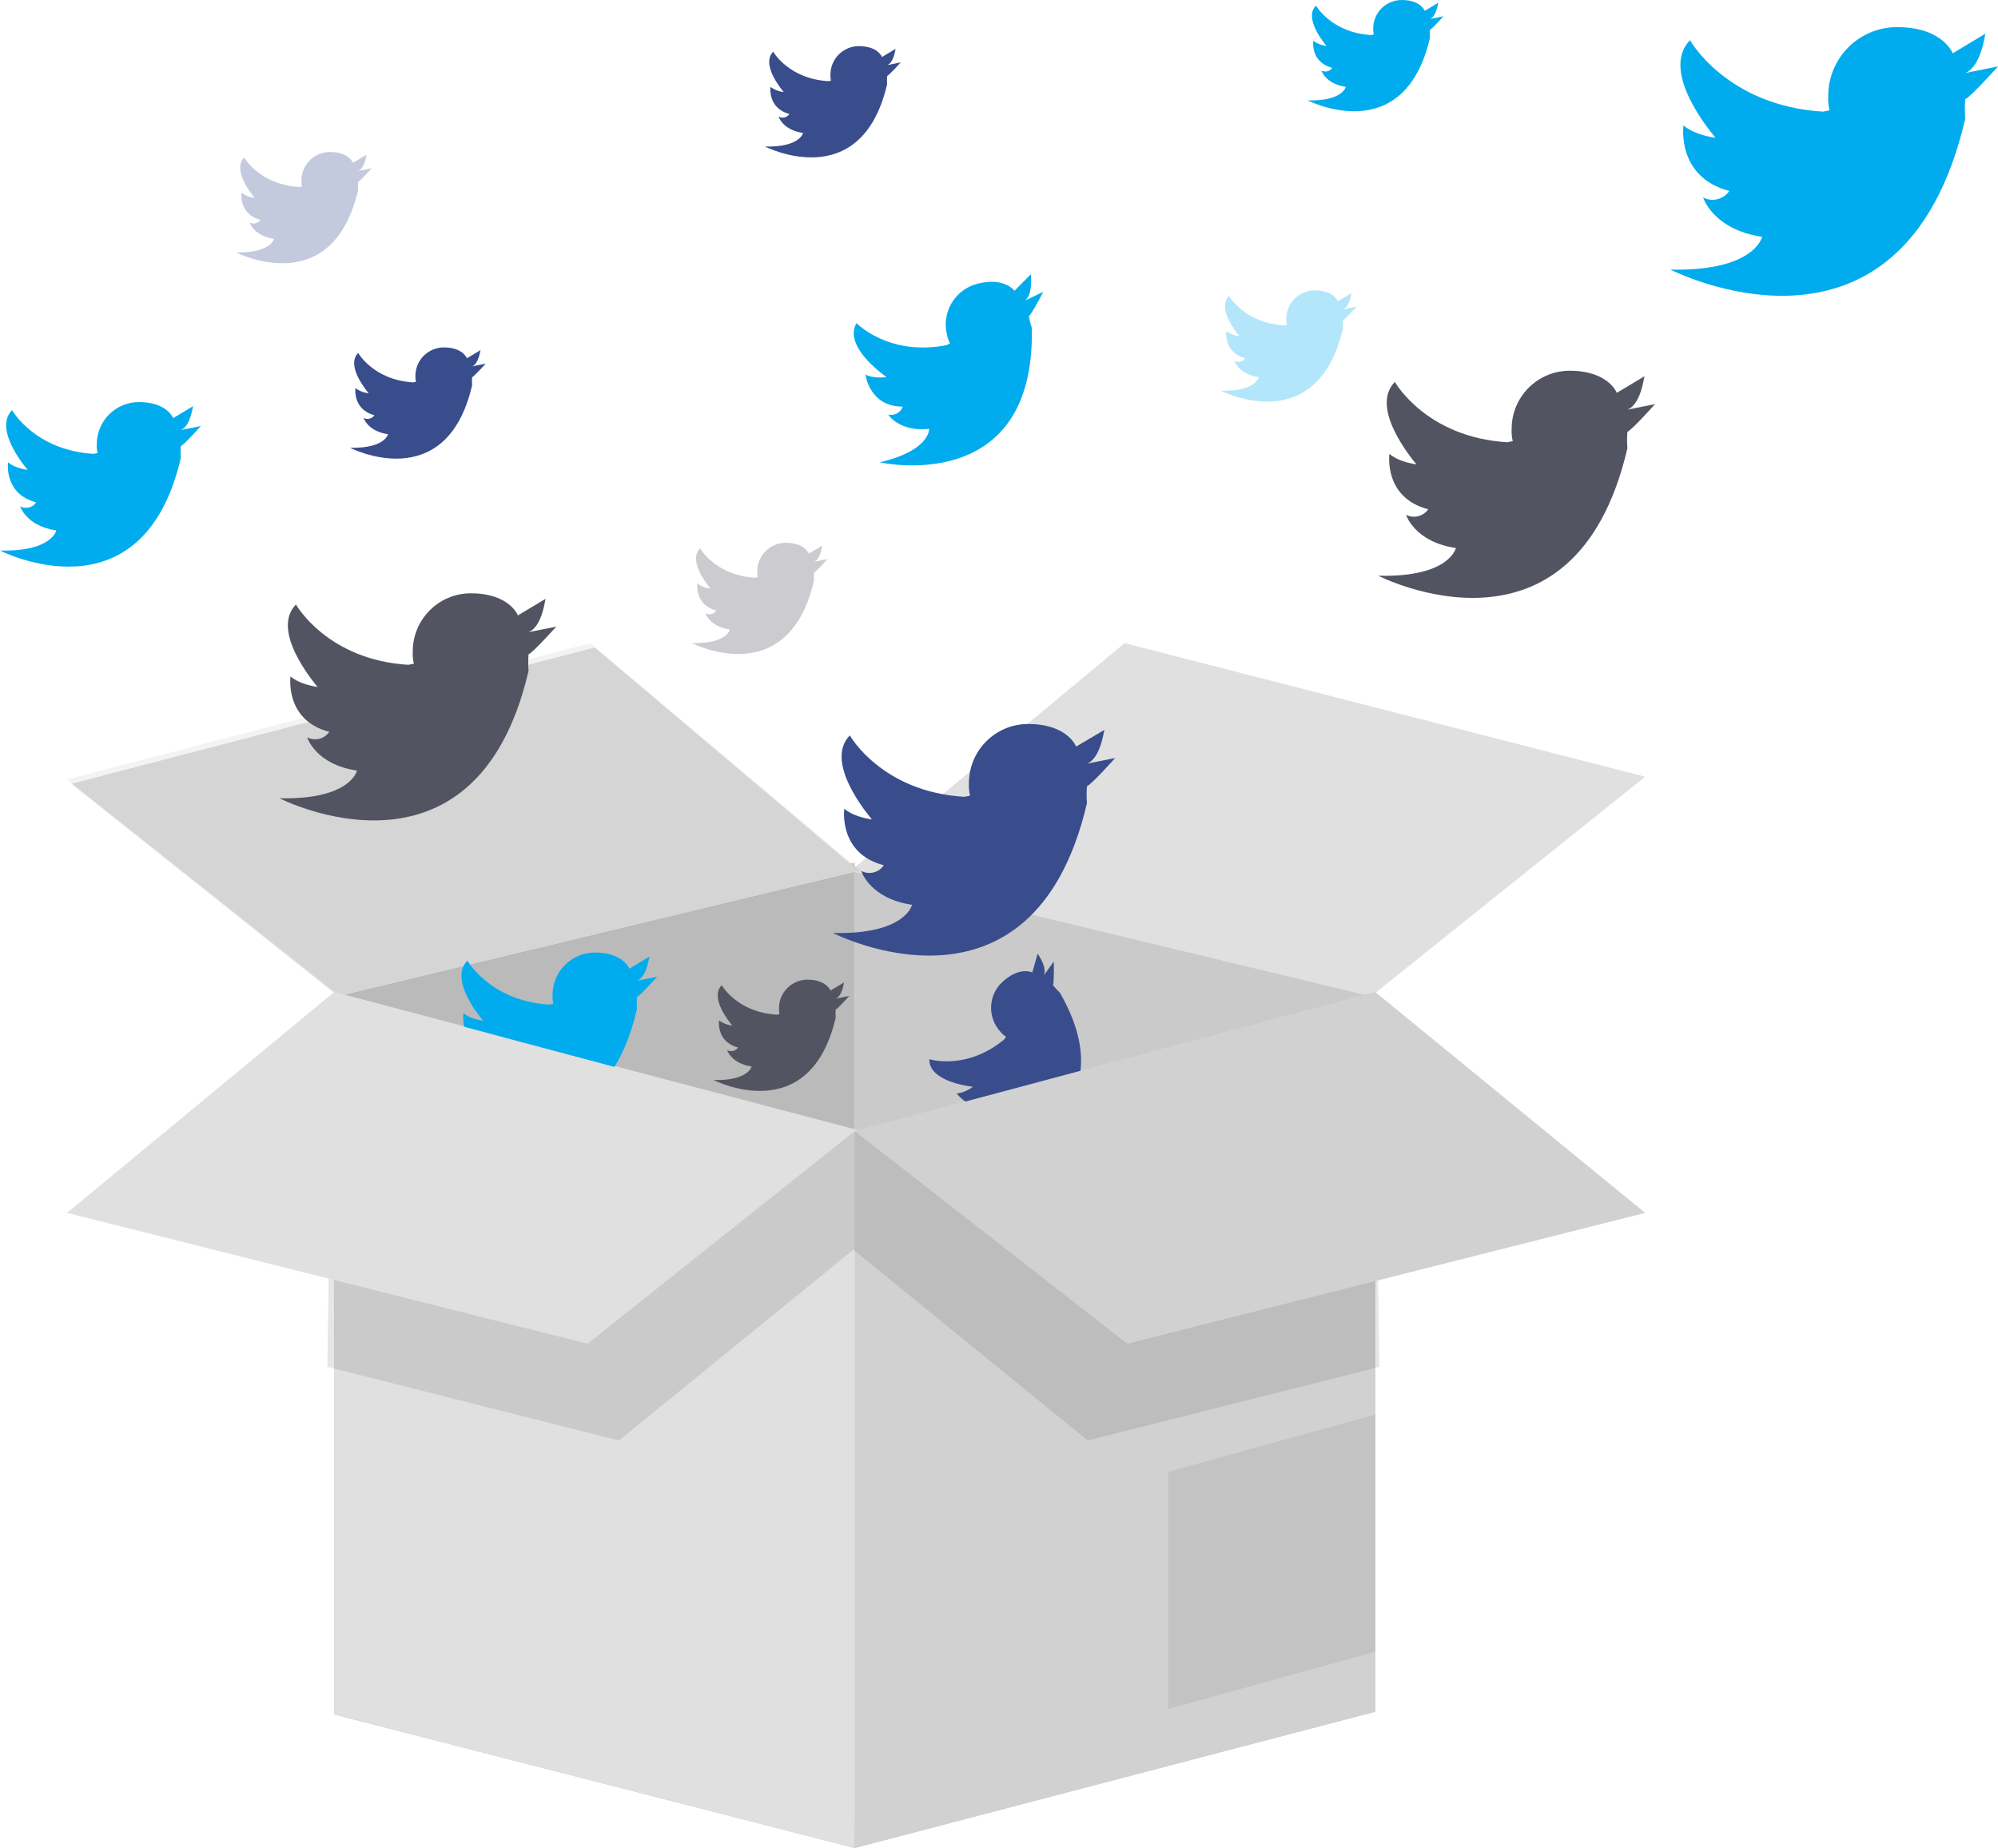
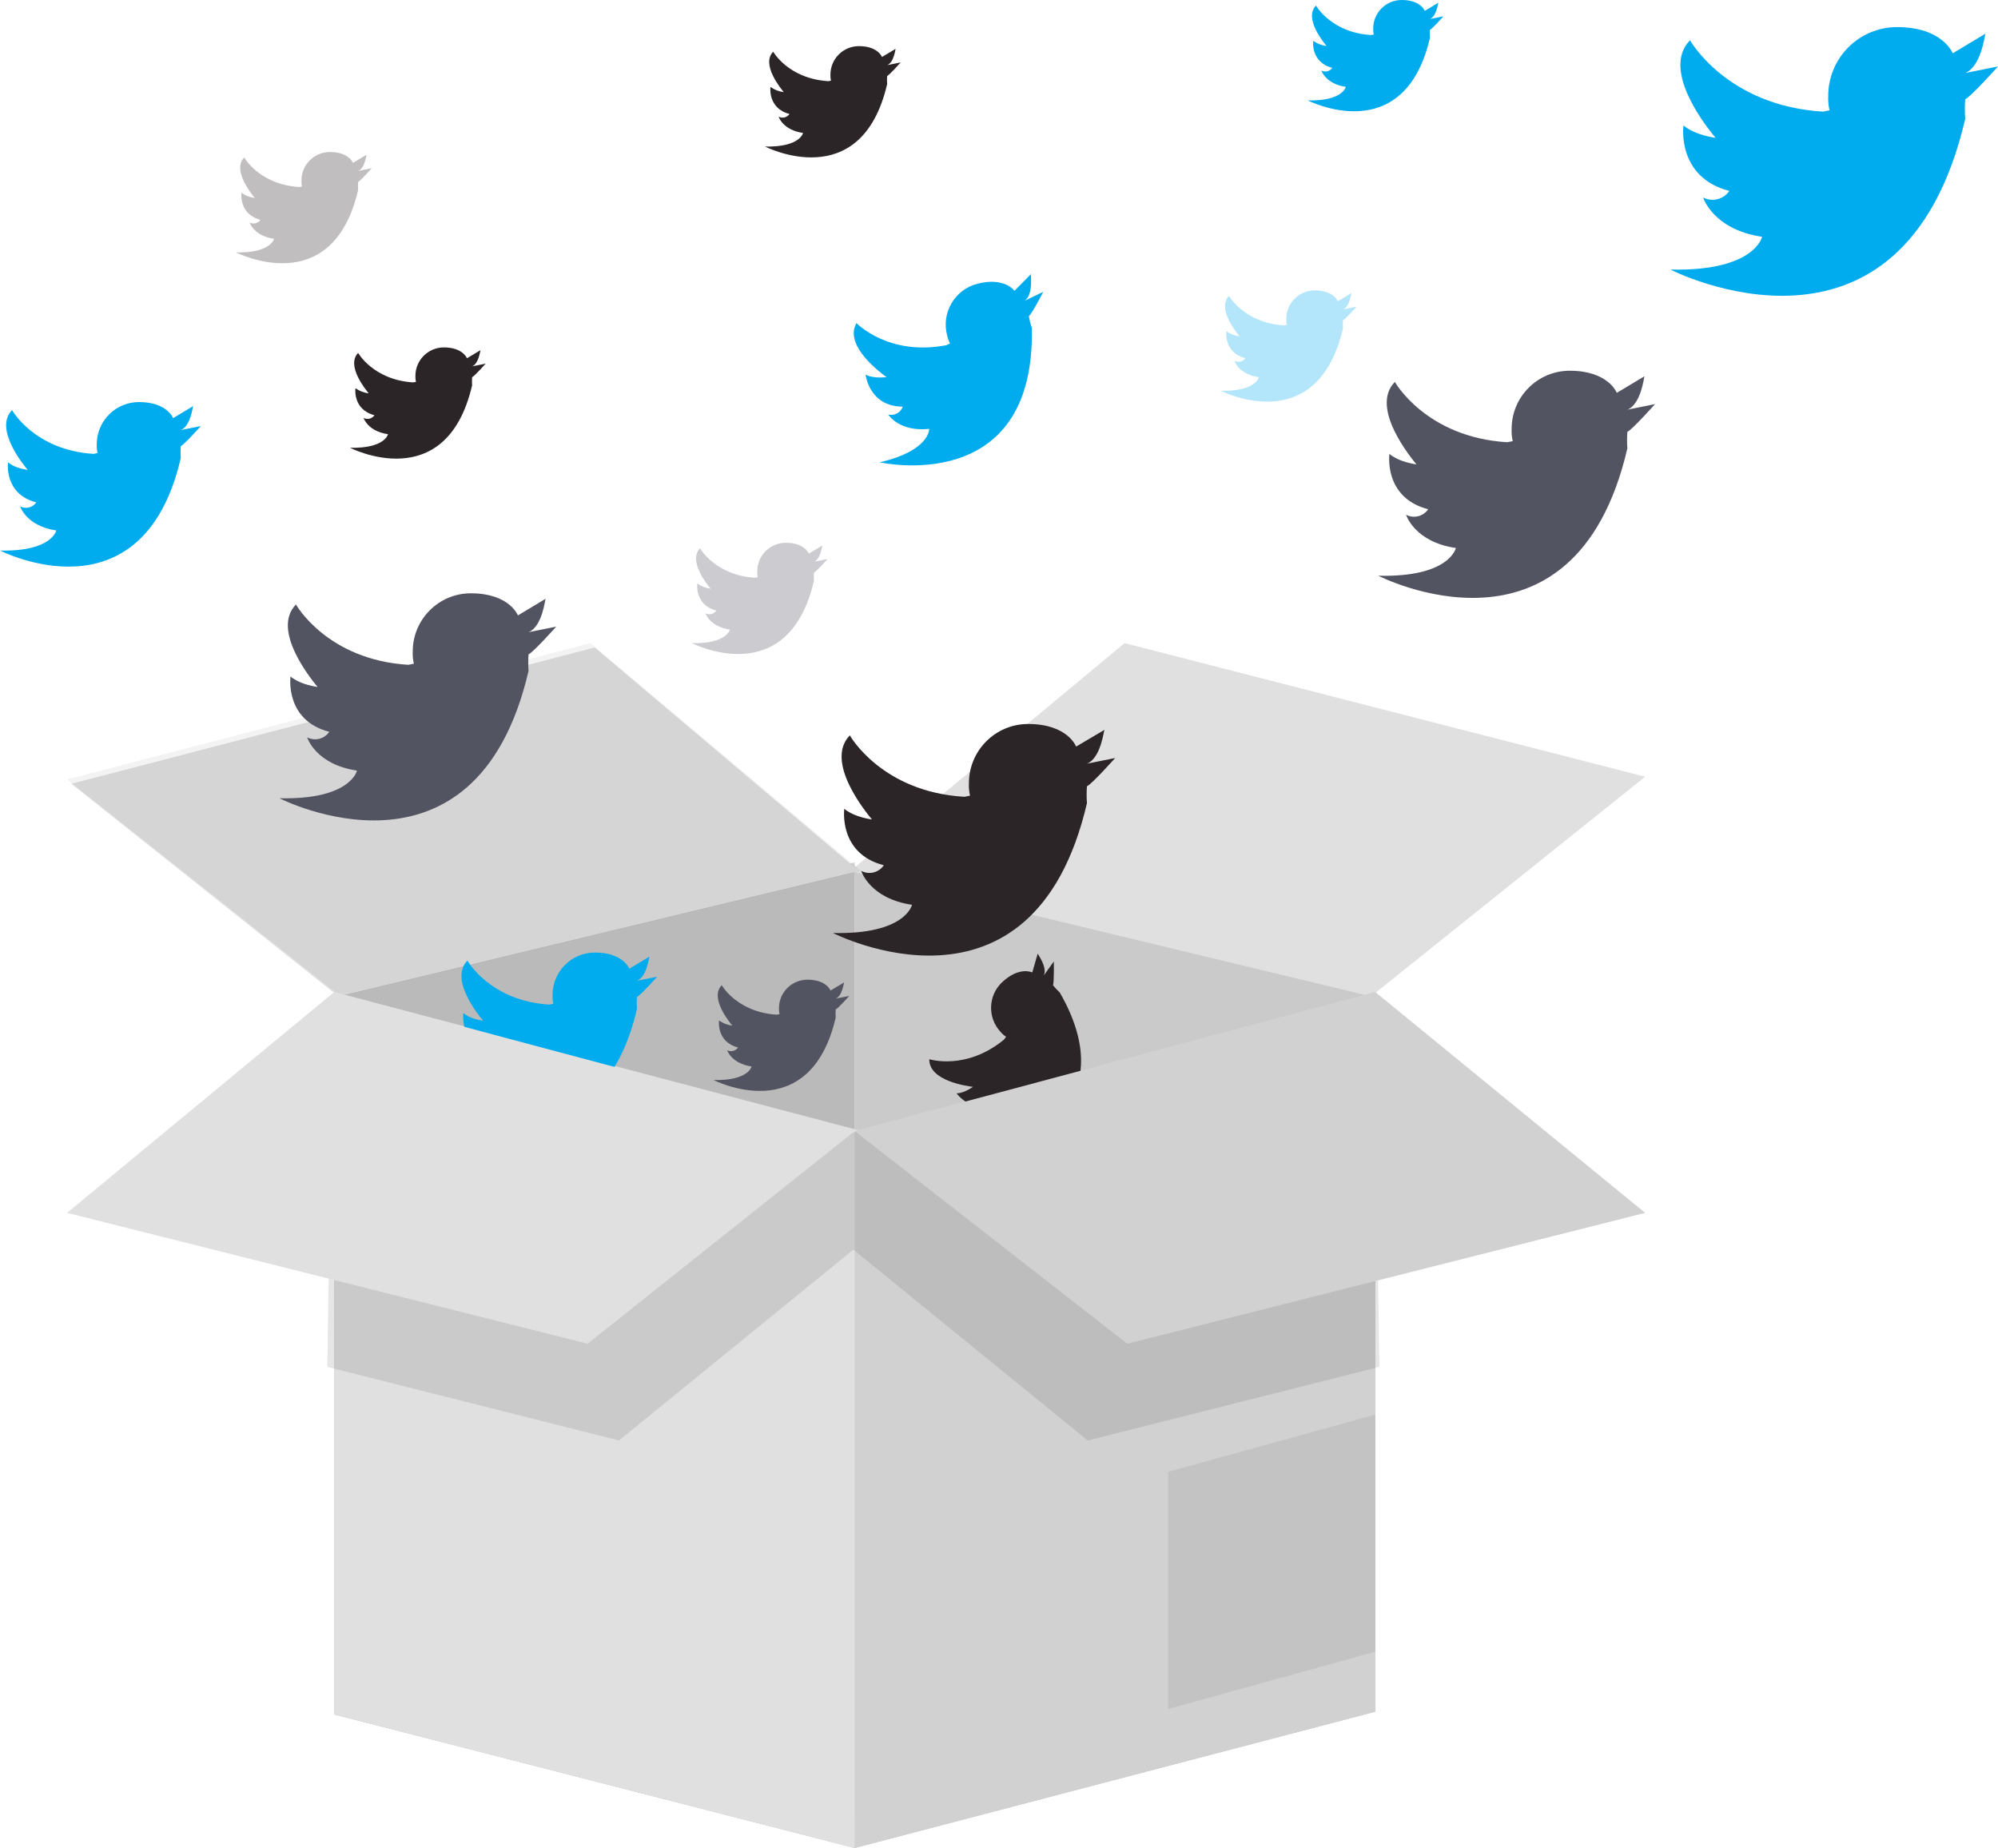
<svg xmlns="http://www.w3.org/2000/svg" id="5315dcf4-9ab7-45f5-a3d8-2e76525705db" data-name="Layer 1" width="813.15" height="752" viewBox="0 0 813.15 752">
  <polygon points="559.73 403.7 347.86 352.67 347.86 752 559.73 696.54 559.73 403.7" fill="#e0e0e0" />
  <polygon points="559.73 403.7 347.86 352.67 347.86 752 559.73 696.54 559.73 403.7" opacity="0.1" />
  <polygon points="135.99 403.7 347.86 352.67 347.86 752 135.99 697.65 135.99 403.7" fill="#e0e0e0" />
  <polygon points="135.99 401.93 347.86 350.91 347.86 752 135.99 697.65 135.99 401.93" opacity="0.17" />
  <polygon points="346.09 354.44 457.68 261.71 669.54 316.07 557.96 405.46 346.09 354.44" fill="#e0e0e0" />
  <polygon points="29.05 318.94 137.76 405.46 349.62 354.44 242.03 263.48 29.05 318.94" fill="#e0e0e0" />
  <polygon points="27.29 317.18 138.64 405.46 350.51 354.44 240.26 261.71 27.29 317.18" opacity="0.05" />
  <polygon points="135.99 403.7 135.99 697.65 347.86 752 350.72 460.27 135.99 403.7" fill="#e0e0e0" />
  <polygon points="559.73 696.54 347.86 752 347.86 460.27 559.73 403.7 559.73 696.54" fill="#e0e0e0" />
  <polygon points="559.73 696.54 347.86 752 347.86 460.27 559.73 403.7 559.73 696.54" opacity="0.07" />
  <polygon points="475.42 598.92 475.42 695.43 559.73 672.13 559.73 575.63 475.42 598.92" opacity="0.07" />
  <polygon points="133.22 556.22 251.91 586.17 347.31 508.52 347.31 460.82 135.44 407.58 133.22 556.22" opacity="0.1" />
  <polygon points="561.39 556.22 442.7 586.17 347.31 508.52 347.31 460.82 559.17 407.58 561.39 556.22" opacity="0.1" />
  <path d="M452.66,473.1l8.21-1.64s-6.9,7.72-8.21,8.21h0a33.05,33.05,0,0,0,0,4.93c-15.77,67.69-73.93,37.79-73.93,37.79,21.19.49,23-8.21,23-8.21-12.32-1.81-14.79-9.86-14.79-9.86a5.08,5.08,0,0,0,6.57-1.64c-13.31-3.45-11.5-16.43-11.5-16.43,2.3,2,5.91,2.79,8.05,3.12-1.48-1.81-14-16.76-6.41-24.48,0,0,9.2,16.43,33.35,17.91l1.64-.33a12.89,12.89,0,0,1-.33-3.61,17.25,17.25,0,0,1,17.25-17.25c11.5,0,14,6.57,14,6.57l8.21-4.93C457.59,463.24,456.77,471.46,452.66,473.1Z" transform="translate(-193.43 -74)" fill="#00aced" />
  <polygon points="135.99 403.7 27.29 493.55 239.15 546.79 347.86 460.27 135.99 403.7" fill="#e0e0e0" />
-   <path d="M618.25,470.91l4.06-5.65s.18,8.6-.34,9.65h0a27.47,27.47,0,0,0,2.79,3c28.77,50.08-23.53,64.86-23.53,64.86,13.16-11.71,9.33-18,9.33-18C602,530.62,596,527.12,596,527.12a4.22,4.22,0,0,0,3.06-4.72c-10,5.44-16.3-3.47-16.3-3.47,2.52-.1,5.18-1.65,6.66-2.66-1.92-.26-18-2.27-17.77-11.25,0,0,14.9,4.77,30.42-8l.81-1.13a10.71,10.71,0,0,1-2.25-2,14.33,14.33,0,0,1,.71-20.26c7-6.52,12.21-3.92,12.21-3.92l2.2-7.65C615.66,462.13,619.81,467.58,618.25,470.91Z" transform="translate(-193.43 -74)" fill="#394d8d" />
+   <path d="M618.25,470.91l4.06-5.65s.18,8.6-.34,9.65h0a27.47,27.47,0,0,0,2.79,3c28.77,50.08-23.53,64.86-23.53,64.86,13.16-11.71,9.33-18,9.33-18C602,530.62,596,527.12,596,527.12a4.22,4.22,0,0,0,3.06-4.72c-10,5.44-16.3-3.47-16.3-3.47,2.52-.1,5.18-1.65,6.66-2.66-1.92-.26-18-2.27-17.77-11.25,0,0,14.9,4.77,30.42-8l.81-1.13a10.71,10.71,0,0,1-2.25-2,14.33,14.33,0,0,1,.71-20.26c7-6.52,12.21-3.92,12.21-3.92l2.2-7.65C615.66,462.13,619.81,467.58,618.25,470.91Z" transform="translate(-193.43 -74)" fill="#2c2528" />
  <polygon points="559.73 403.7 669.54 493.55 458.78 546.79 347.86 460.27 559.73 403.7" fill="#e0e0e0" />
  <polygon points="559.73 403.7 669.54 493.55 458.78 546.79 347.86 460.27 559.73 403.7" opacity="0.07" />
  <path d="M610.52,196.35l7.51-3.61s-4.74,9.15-5.89,9.95h0a32.88,32.88,0,0,0,1.22,4.75c1.53,69.12-61.9,54.68-61.9,54.68,20.54-4.76,20.13-13.6,20.13-13.6-12.32,1.3-16.68-5.84-16.68-5.84a5,5,0,0,0,5.93-3.21c-13.68,0-15.14-13-15.14-13,2.7,1.33,6.39,1.23,8.53,1-1.87-1.38-17.6-12.7-12.22-22,0,0,12.93,13.56,36.56,9l1.5-.72a12.82,12.82,0,0,1-1.21-3.4,17.16,17.16,0,0,1,12.36-20.89c11.08-2.84,15.08,2.88,15.08,2.88l6.7-6.78C612.83,185.63,614.07,193.75,610.52,196.35Z" transform="translate(-193.43 -74)" fill="#00aced" />
  <path d="M267,249l8.17-1.63s-6.86,7.68-8.17,8.17h0a32.88,32.88,0,0,0,0,4.9c-15.69,67.33-73.54,37.59-73.54,37.59,21.08.49,22.88-8.17,22.88-8.17-12.26-1.8-14.71-9.81-14.71-9.81a5,5,0,0,0,6.54-1.63C194.9,275,196.7,262.12,196.7,262.12c2.29,2,5.88,2.78,8,3.11-1.47-1.8-13.89-16.67-6.37-24.35,0,0,9.15,16.34,33.18,17.81l1.63-.33a12.82,12.82,0,0,1-.33-3.6A17.16,17.16,0,0,1,250,237.61c11.44,0,13.89,6.54,13.89,6.54l8.17-4.9C271.87,239.24,271.06,247.41,267,249Z" transform="translate(-193.43 -74)" fill="#00aced" />
  <path d="M993.24,103.71l13.33-2.67s-11.2,12.53-13.33,13.33h0a53.64,53.64,0,0,0,0,8c-25.6,109.85-120,61.32-120,61.32,34.39.8,37.33-13.33,37.33-13.33-20-2.93-24-16-24-16a8.24,8.24,0,0,0,10.66-2.67c-21.6-5.6-18.66-26.66-18.66-26.66,3.73,3.2,9.6,4.53,13.06,5.07-2.4-2.93-22.66-27.2-10.4-39.73,0,0,14.93,26.66,54.12,29.06l2.67-.53a20.92,20.92,0,0,1-.53-5.87,28,28,0,0,1,28-28c18.66,0,22.66,10.66,22.66,10.66l13.33-8C1001.24,87.71,999.91,101,993.24,103.71Z" transform="translate(-193.43 -74)" fill="#00aced" />
  <path d="M775.38,81.73l5.52-1.1s-4.64,5.19-5.52,5.52h0a22.21,22.21,0,0,0,0,3.31c-10.6,45.5-49.69,25.4-49.69,25.4,14.25.33,15.46-5.52,15.46-5.52-8.28-1.21-9.94-6.63-9.94-6.63a3.41,3.41,0,0,0,4.42-1.1c-8.94-2.32-7.73-11-7.73-11a11.48,11.48,0,0,0,5.41,2.1c-1-1.21-9.39-11.26-4.31-16.45,0,0,6.18,11,22.42,12l1.1-.22a8.66,8.66,0,0,1-.22-2.43A11.59,11.59,0,0,1,763.9,74c7.73,0,9.39,4.42,9.39,4.42l5.52-3.31C778.69,75.1,778.14,80.63,775.38,81.73Z" transform="translate(-193.43 -74)" fill="#00aced" />
  <path d="M524.71,302.58l5.52-1.1s-4.64,5.19-5.52,5.52h0a22.21,22.21,0,0,0,0,3.31c-10.6,45.5-49.69,25.4-49.69,25.4,14.25.33,15.46-5.52,15.46-5.52-8.28-1.21-9.94-6.63-9.94-6.63a3.41,3.41,0,0,0,4.42-1.1c-8.94-2.32-7.73-11-7.73-11a11.48,11.48,0,0,0,5.41,2.1c-1-1.21-9.39-11.26-4.31-16.45,0,0,6.18,11,22.42,12l1.1-.22a8.66,8.66,0,0,1-.22-2.43,11.59,11.59,0,0,1,11.59-11.59c7.73,0,9.39,4.42,9.39,4.42l5.52-3.31C528,296,527.47,301.48,524.71,302.58Z" transform="translate(-193.43 -74)" fill="#535461" opacity="0.3" />
  <path d="M740,199.89l5.52-1.1S740.93,204,740,204.3h0a22.21,22.21,0,0,0,0,3.31c-10.6,45.5-49.69,25.4-49.69,25.4,14.25.33,15.46-5.52,15.46-5.52-8.28-1.21-9.94-6.63-9.94-6.63a3.41,3.41,0,0,0,4.42-1.1c-8.94-2.32-7.73-11-7.73-11a11.48,11.48,0,0,0,5.41,2.1c-1-1.21-9.39-11.26-4.31-16.45,0,0,6.18,11,22.42,12l1.1-.22a8.66,8.66,0,0,1-.22-2.43,11.59,11.59,0,0,1,11.59-11.59c7.73,0,9.39,4.42,9.39,4.42l5.52-3.31C743.36,193.26,742.8,198.78,740,199.89Z" transform="translate(-193.43 -74)" fill="#00aced" opacity="0.3" />
-   <path d="M635.8,384.76l11.48-2.3s-9.65,10.8-11.48,11.48h0a46.21,46.21,0,0,0,0,6.89c-22.05,94.63-103.36,52.83-103.36,52.83,29.63.69,32.16-11.48,32.16-11.48-17.23-2.53-20.67-13.78-20.67-13.78a7.1,7.1,0,0,0,9.19-2.3c-18.6-4.82-16.08-23-16.08-23,3.22,2.76,8.27,3.9,11.25,4.36-2.07-2.53-19.52-23.43-9-34.22,0,0,12.86,23,46.63,25l2.3-.46a18,18,0,0,1-.46-5.05,24.11,24.11,0,0,1,24.12-24.12c16.08,0,19.52,9.19,19.52,9.19L642.92,371C642.69,371,641.54,382.47,635.8,384.76Z" transform="translate(-193.43 -74)" fill="#394d8d" />
-   <path d="M554.52,100.5,560,99.4s-4.64,5.19-5.52,5.52h0a22.21,22.21,0,0,0,0,3.31c-10.6,45.5-49.69,25.4-49.69,25.4,14.25.33,15.46-5.52,15.46-5.52-8.28-1.21-9.94-6.63-9.94-6.63a3.41,3.41,0,0,0,4.42-1.1c-8.94-2.32-7.73-11-7.73-11a11.48,11.48,0,0,0,5.41,2.1c-1-1.21-9.39-11.26-4.31-16.45,0,0,6.18,11,22.42,12l1.1-.22a8.66,8.66,0,0,1-.22-2.43A11.59,11.59,0,0,1,543,92.77c7.73,0,9.39,4.42,9.39,4.42l5.52-3.31C557.84,93.88,557.29,99.4,554.52,100.5Z" transform="translate(-193.43 -74)" fill="#394d8d" />
-   <path d="M385.57,223.08l5.52-1.1s-4.64,5.19-5.52,5.52h0a22.21,22.21,0,0,0,0,3.31c-10.6,45.5-49.69,25.4-49.69,25.4,14.25.33,15.46-5.52,15.46-5.52-8.28-1.21-9.94-6.63-9.94-6.63a3.41,3.41,0,0,0,4.42-1.1c-8.94-2.32-7.73-11-7.73-11a11.48,11.48,0,0,0,5.41,2.1c-1-1.21-9.39-11.26-4.31-16.45,0,0,6.18,11,22.42,12l1.1-.22a8.66,8.66,0,0,1-.22-2.43,11.59,11.59,0,0,1,11.59-11.59c7.73,0,9.39,4.42,9.39,4.42l5.52-3.31C388.88,216.45,388.33,222,385.57,223.08Z" transform="translate(-193.43 -74)" fill="#394d8d" />
-   <path d="M339.19,143.57l5.52-1.1s-4.64,5.19-5.52,5.52h0a22.21,22.21,0,0,0,0,3.31c-10.6,45.5-49.69,25.4-49.69,25.4,14.25.33,15.46-5.52,15.46-5.52-8.28-1.21-9.94-6.63-9.94-6.63a3.41,3.41,0,0,0,4.42-1.1c-8.94-2.32-7.73-11-7.73-11a11.48,11.48,0,0,0,5.41,2.1c-1-1.21-9.39-11.26-4.31-16.45,0,0,6.18,11,22.42,12l1.1-.22a8.66,8.66,0,0,1-.22-2.43,11.59,11.59,0,0,1,11.59-11.59c7.73,0,9.39,4.42,9.39,4.42l5.52-3.31C342.5,136.94,342,142.47,339.19,143.57Z" transform="translate(-193.43 -74)" fill="#394d8d" opacity="0.3" />
+   <path d="M635.8,384.76l11.48-2.3s-9.65,10.8-11.48,11.48h0a46.21,46.21,0,0,0,0,6.89c-22.05,94.63-103.36,52.83-103.36,52.83,29.63.69,32.16-11.48,32.16-11.48-17.23-2.53-20.67-13.78-20.67-13.78a7.1,7.1,0,0,0,9.19-2.3c-18.6-4.82-16.08-23-16.08-23,3.22,2.76,8.27,3.9,11.25,4.36-2.07-2.53-19.52-23.43-9-34.22,0,0,12.86,23,46.63,25l2.3-.46a18,18,0,0,1-.46-5.05,24.11,24.11,0,0,1,24.12-24.12c16.08,0,19.52,9.19,19.52,9.19L642.92,371C642.69,371,641.54,382.47,635.8,384.76Z" transform="translate(-193.43 -74)" fill="#2c2528" />
+   <path d="M554.52,100.5,560,99.4s-4.64,5.19-5.52,5.52h0a22.21,22.21,0,0,0,0,3.31c-10.6,45.5-49.69,25.4-49.69,25.4,14.25.33,15.46-5.52,15.46-5.52-8.28-1.21-9.94-6.63-9.94-6.63a3.41,3.41,0,0,0,4.42-1.1c-8.94-2.32-7.73-11-7.73-11a11.48,11.48,0,0,0,5.41,2.1c-1-1.21-9.39-11.26-4.31-16.45,0,0,6.18,11,22.42,12l1.1-.22a8.66,8.66,0,0,1-.22-2.43A11.59,11.59,0,0,1,543,92.77c7.73,0,9.39,4.42,9.39,4.42l5.52-3.31C557.84,93.88,557.29,99.4,554.52,100.5Z" transform="translate(-193.43 -74)" fill="#2c2528" />
+   <path d="M385.57,223.08l5.52-1.1s-4.64,5.19-5.52,5.52h0a22.21,22.21,0,0,0,0,3.31c-10.6,45.5-49.69,25.4-49.69,25.4,14.25.33,15.46-5.52,15.46-5.52-8.28-1.21-9.94-6.63-9.94-6.63a3.41,3.41,0,0,0,4.42-1.1c-8.94-2.32-7.73-11-7.73-11a11.48,11.48,0,0,0,5.41,2.1c-1-1.21-9.39-11.26-4.31-16.45,0,0,6.18,11,22.42,12l1.1-.22a8.66,8.66,0,0,1-.22-2.43,11.59,11.59,0,0,1,11.59-11.59c7.73,0,9.39,4.42,9.39,4.42l5.52-3.31C388.88,216.45,388.33,222,385.57,223.08Z" transform="translate(-193.43 -74)" fill="#2c2528" />
+   <path d="M339.19,143.57l5.52-1.1s-4.64,5.19-5.52,5.52h0a22.21,22.21,0,0,0,0,3.31c-10.6,45.5-49.69,25.4-49.69,25.4,14.25.33,15.46-5.52,15.46-5.52-8.28-1.21-9.94-6.63-9.94-6.63a3.41,3.41,0,0,0,4.42-1.1c-8.94-2.32-7.73-11-7.73-11a11.48,11.48,0,0,0,5.41,2.1c-1-1.21-9.39-11.26-4.31-16.45,0,0,6.18,11,22.42,12l1.1-.22a8.66,8.66,0,0,1-.22-2.43,11.59,11.59,0,0,1,11.59-11.59c7.73,0,9.39,4.42,9.39,4.42l5.52-3.31C342.5,136.94,342,142.47,339.19,143.57Z" transform="translate(-193.43 -74)" fill="#2c2528" opacity="0.3" />
  <path d="M533.54,480.37l5.52-1.1s-4.64,5.19-5.52,5.52h0a22.21,22.21,0,0,0,0,3.31c-10.6,45.5-49.69,25.4-49.69,25.4,14.25.33,15.46-5.52,15.46-5.52-8.28-1.21-9.94-6.63-9.94-6.63a3.41,3.41,0,0,0,4.42-1.1c-8.94-2.32-7.73-11-7.73-11a11.48,11.48,0,0,0,5.41,2.1c-1-1.21-9.39-11.26-4.31-16.45,0,0,6.18,11,22.42,12l1.1-.22a8.66,8.66,0,0,1-.22-2.43,11.59,11.59,0,0,1,11.59-11.59c7.73,0,9.39,4.42,9.39,4.42l5.52-3.31C536.86,473.75,536.3,479.27,533.54,480.37Z" transform="translate(-193.43 -74)" fill="#535461" />
  <path d="M855.77,240.7,867,238.45s-9.46,10.59-11.26,11.26h0a45.32,45.32,0,0,0,0,6.76c-21.63,92.81-101.37,51.81-101.37,51.81C783.46,309,785.94,297,785.94,297c-16.9-2.48-20.27-13.52-20.27-13.52a7,7,0,0,0,9-2.25c-18.25-4.73-15.77-22.53-15.77-22.53,3.15,2.7,8.11,3.83,11,4.28-2-2.48-19.15-23-8.79-33.57,0,0,12.62,22.53,45.73,24.55l2.25-.45a17.67,17.67,0,0,1-.45-5,23.65,23.65,0,0,1,23.65-23.65c15.77,0,19.15,9,19.15,9l11.26-6.76C862.53,227.18,861.4,238.45,855.77,240.7Z" transform="translate(-193.43 -74)" fill="#535461" />
  <path d="M408.54,331.25,419.8,329s-9.46,10.59-11.26,11.26h0a45.32,45.32,0,0,0,0,6.76c-21.63,92.81-101.37,51.81-101.37,51.81,29.06.68,31.54-11.26,31.54-11.26-16.9-2.48-20.27-13.52-20.27-13.52a7,7,0,0,0,9-2.25c-18.25-4.73-15.77-22.53-15.77-22.53,3.15,2.7,8.11,3.83,11,4.28-2-2.48-19.15-23-8.79-33.57,0,0,12.62,22.53,45.73,24.55l2.25-.45a17.67,17.67,0,0,1-.45-5,23.65,23.65,0,0,1,23.65-23.65c15.77,0,19.15,9,19.15,9l11.26-6.76C415.3,317.73,414.17,329,408.54,331.25Z" transform="translate(-193.43 -74)" fill="#535461" />
</svg>
